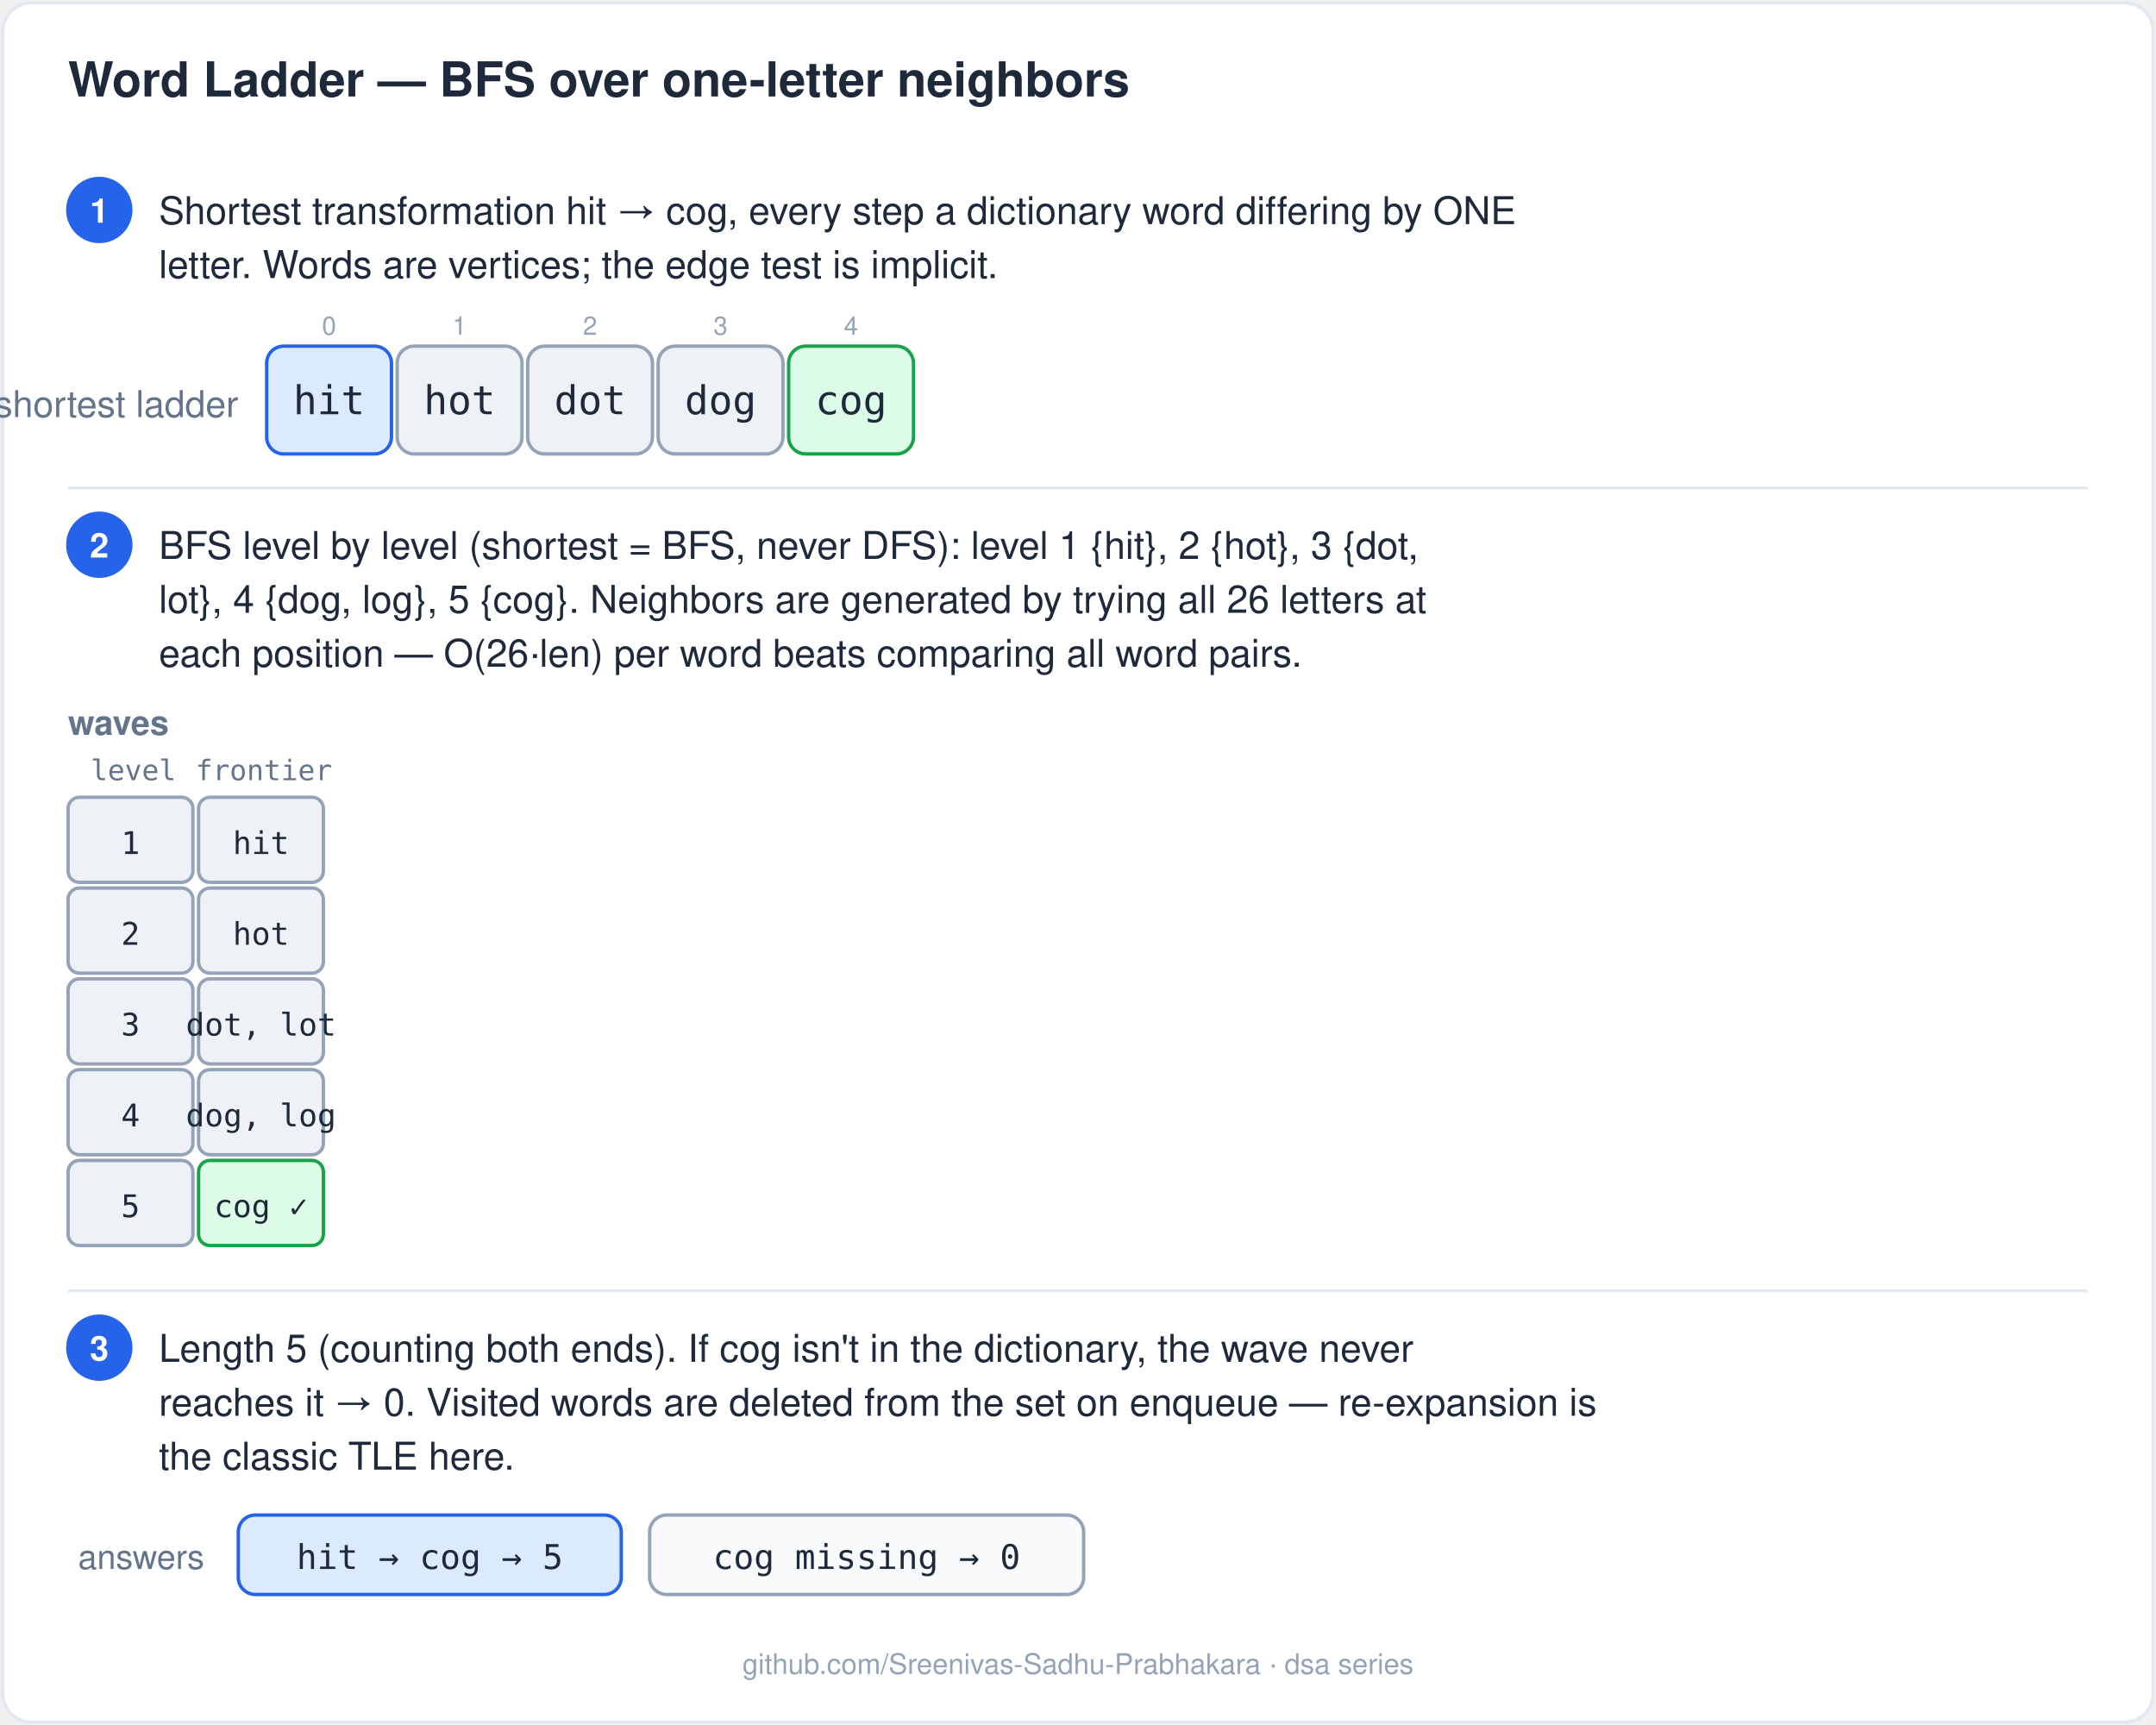
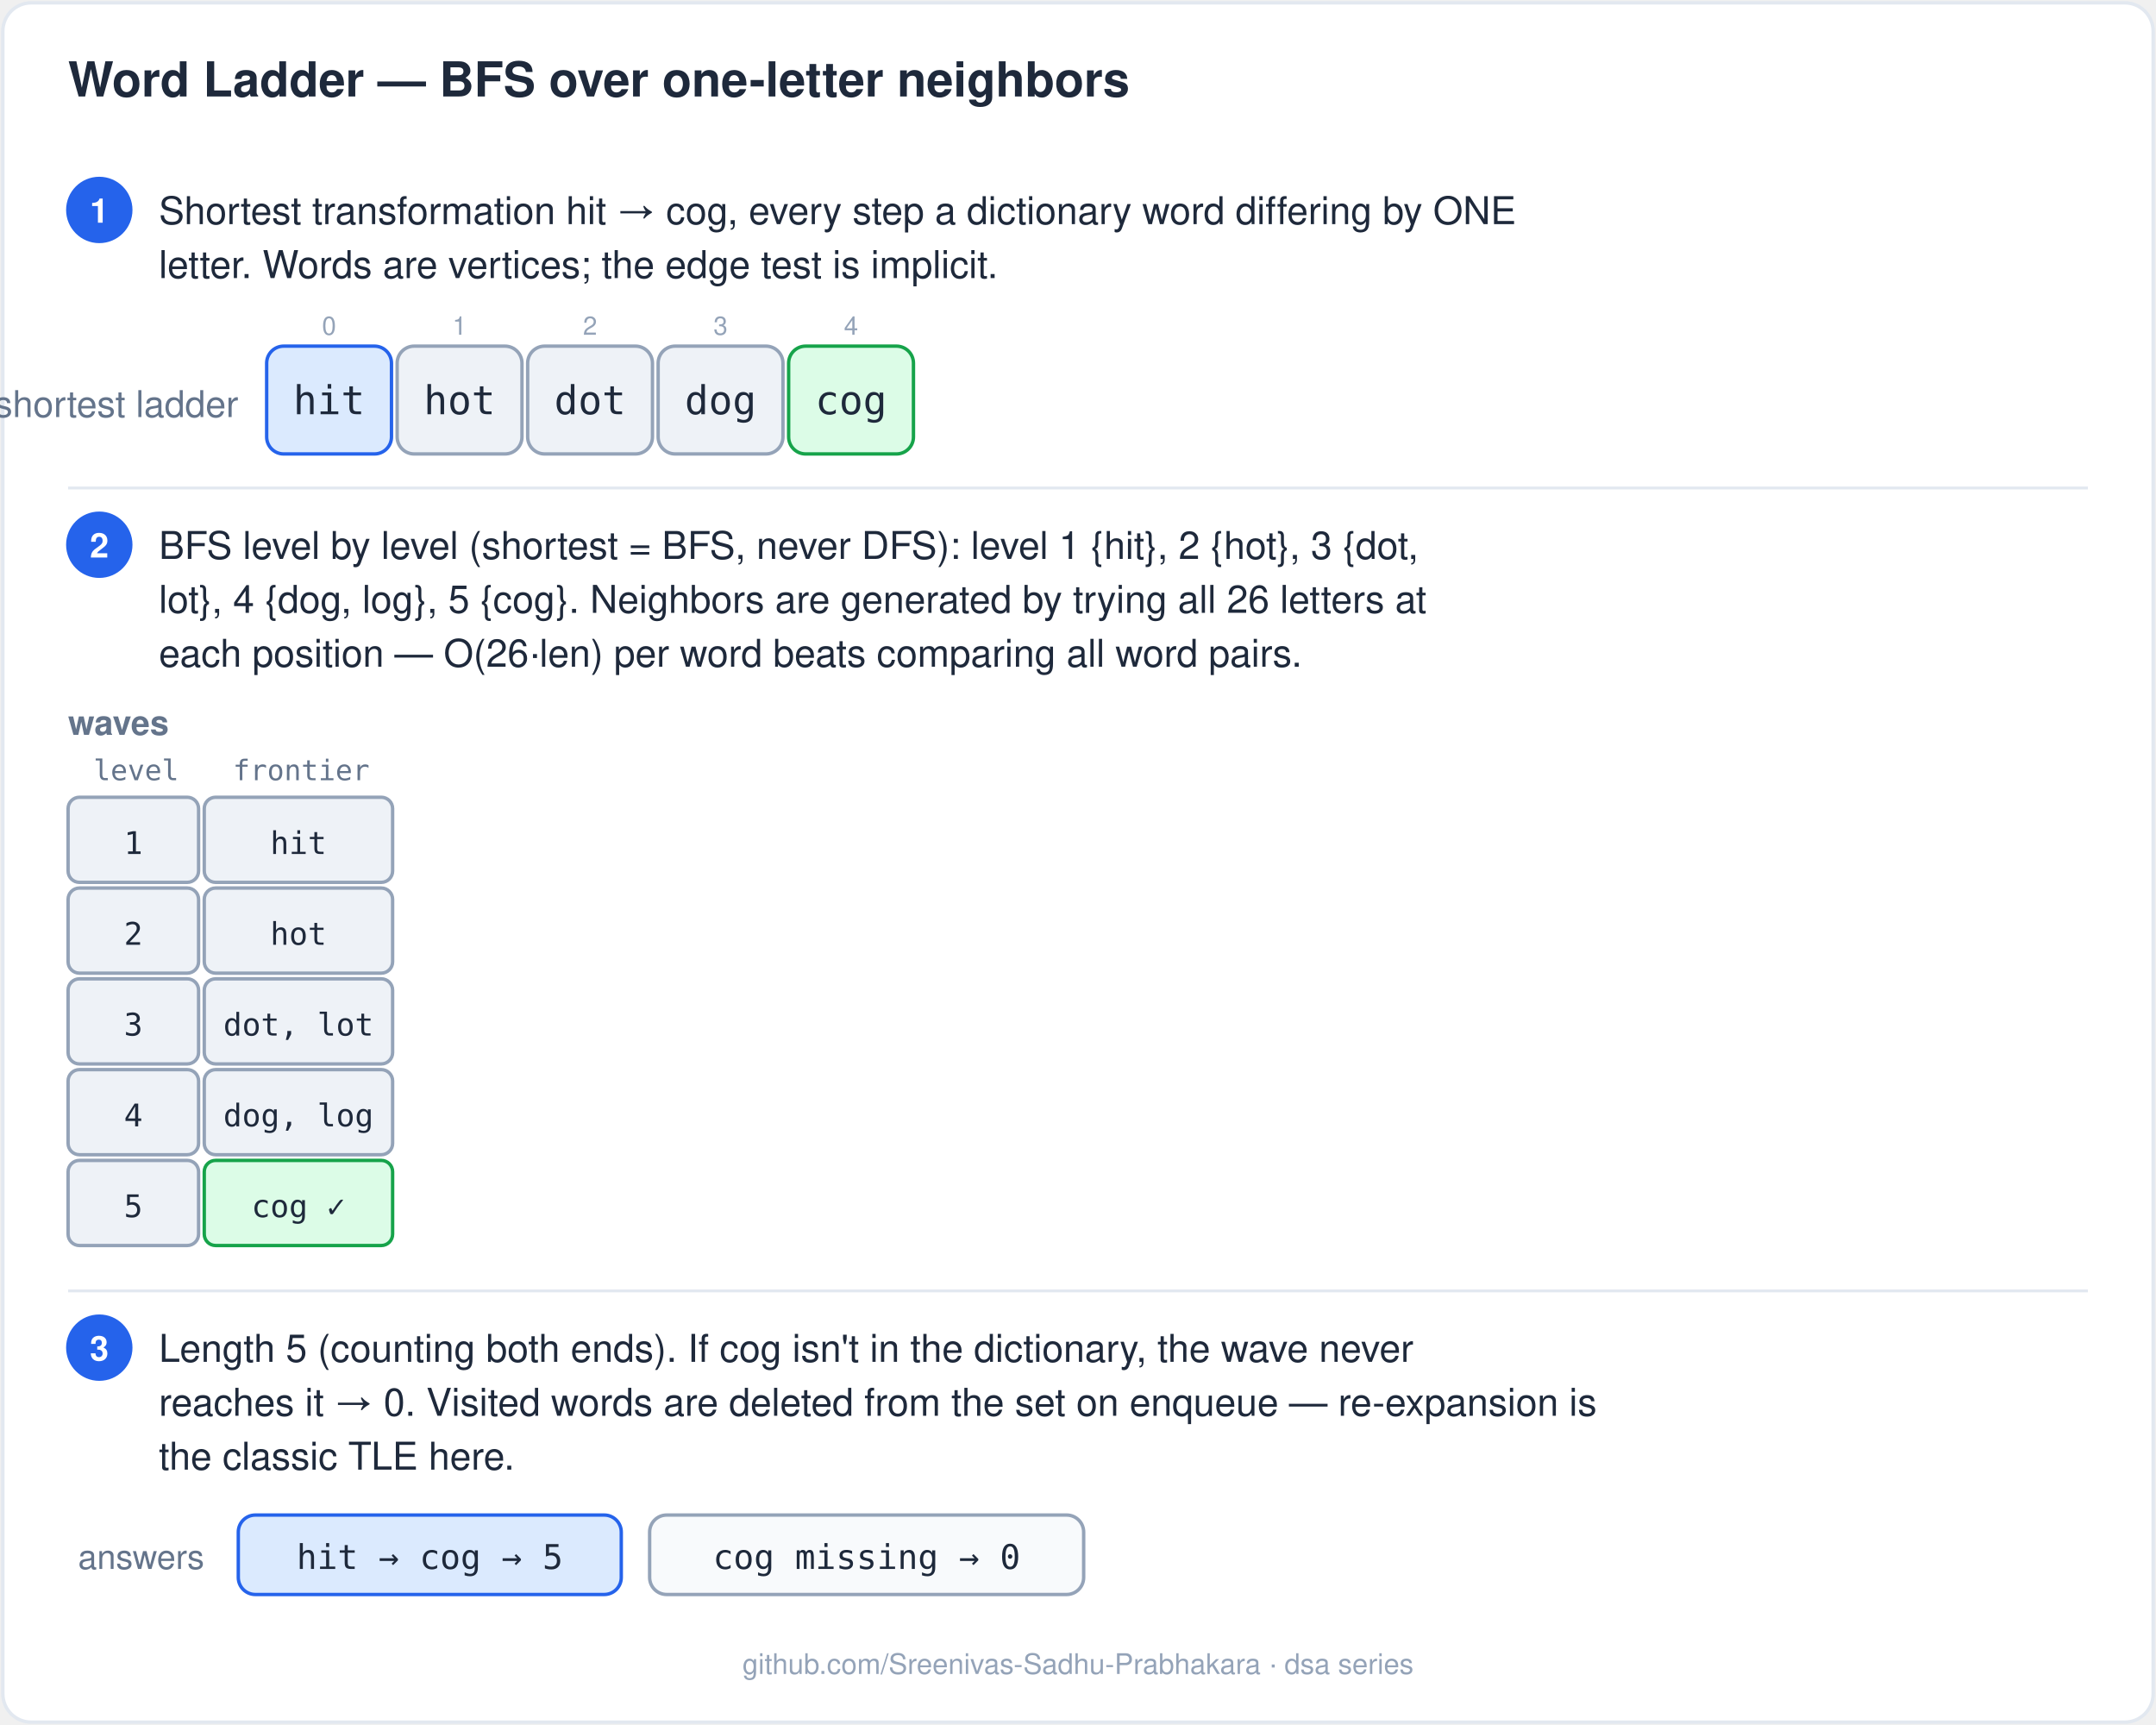
<svg xmlns="http://www.w3.org/2000/svg" width="760" height="608" viewBox="0 0 760 608" role="img" aria-label="Step-by-step visual walkthrough">
  <defs>
    <marker id="arr" markerWidth="8" markerHeight="8" refX="6" refY="3" orient="auto">
      <path d="M0,0 L7,3 L0,6 z" fill="context-stroke" />
    </marker>
  </defs>
  <rect x="1.0" y="1.0" width="758.0" height="606.0" rx="10" fill="#ffffff" stroke="#e2e8f0" stroke-width="1.2" />
  <text x="24.0" y="34.0" font-family="-apple-system,Segoe UI,Helvetica,Arial,sans-serif" font-size="17" fill="#1e293b" text-anchor="start" font-weight="600">Word Ladder — BFS over one-letter neighbors</text>
  <circle cx="35.0" cy="74.0" r="11" fill="#2563eb" stroke="#2563eb" stroke-width="1.4" />
  <text x="35.0" y="78.5" font-family="-apple-system,Segoe UI,Helvetica,Arial,sans-serif" font-size="12" fill="#ffffff" text-anchor="middle" font-weight="600">1</text>
  <text x="56.0" y="79.0" font-family="-apple-system,Segoe UI,Helvetica,Arial,sans-serif" font-size="13.5" fill="#1e293b" text-anchor="start">Shortest transformation hit → cog, every step a dictionary word differing by ONE</text>
  <text x="56.0" y="98.0" font-family="-apple-system,Segoe UI,Helvetica,Arial,sans-serif" font-size="13.5" fill="#1e293b" text-anchor="start">letter. Words are vertices; the edge test is implicit.</text>
  <text x="84.0" y="147.0" font-family="-apple-system,Segoe UI,Helvetica,Arial,sans-serif" font-size="13" fill="#64748b" text-anchor="end">one shortest ladder</text>
  <rect x="94.0" y="122.0" width="44.0" height="38.0" rx="6" fill="#dbeafe" stroke="#2563eb" stroke-width="1.2" />
  <text x="116.0" y="146.0" font-family="ui-monospace,Menlo,monospace" font-size="14" fill="#1e293b" text-anchor="middle">hit</text>
  <text x="116.0" y="118.0" font-family="-apple-system,Segoe UI,Helvetica,Arial,sans-serif" font-size="9" fill="#94a3b8" text-anchor="middle">0</text>
  <rect x="140.0" y="122.0" width="44.0" height="38.0" rx="6" fill="#eef2f7" stroke="#94a3b8" stroke-width="1.2" />
  <text x="162.0" y="146.0" font-family="ui-monospace,Menlo,monospace" font-size="14" fill="#1e293b" text-anchor="middle">hot</text>
  <text x="162.0" y="118.0" font-family="-apple-system,Segoe UI,Helvetica,Arial,sans-serif" font-size="9" fill="#94a3b8" text-anchor="middle">1</text>
  <rect x="186.0" y="122.0" width="44.0" height="38.0" rx="6" fill="#eef2f7" stroke="#94a3b8" stroke-width="1.2" />
  <text x="208.0" y="146.0" font-family="ui-monospace,Menlo,monospace" font-size="14" fill="#1e293b" text-anchor="middle">dot</text>
  <text x="208.0" y="118.0" font-family="-apple-system,Segoe UI,Helvetica,Arial,sans-serif" font-size="9" fill="#94a3b8" text-anchor="middle">2</text>
  <rect x="232.0" y="122.0" width="44.0" height="38.0" rx="6" fill="#eef2f7" stroke="#94a3b8" stroke-width="1.2" />
  <text x="254.0" y="146.0" font-family="ui-monospace,Menlo,monospace" font-size="14" fill="#1e293b" text-anchor="middle">dog</text>
  <text x="254.0" y="118.0" font-family="-apple-system,Segoe UI,Helvetica,Arial,sans-serif" font-size="9" fill="#94a3b8" text-anchor="middle">3</text>
  <rect x="278.0" y="122.0" width="44.0" height="38.0" rx="6" fill="#dcfce7" stroke="#16a34a" stroke-width="1.2" />
  <text x="300.0" y="146.0" font-family="ui-monospace,Menlo,monospace" font-size="14" fill="#1e293b" text-anchor="middle">cog</text>
  <text x="300.0" y="118.0" font-family="-apple-system,Segoe UI,Helvetica,Arial,sans-serif" font-size="9" fill="#94a3b8" text-anchor="middle">4</text>
  <line x1="24.0" y1="172.0" x2="736.0" y2="172.0" stroke="#e2e8f0" stroke-width="1" />
  <circle cx="35.0" cy="192.0" r="11" fill="#2563eb" stroke="#2563eb" stroke-width="1.4" />
  <text x="35.0" y="196.5" font-family="-apple-system,Segoe UI,Helvetica,Arial,sans-serif" font-size="12" fill="#ffffff" text-anchor="middle" font-weight="600">2</text>
  <text x="56.0" y="197.0" font-family="-apple-system,Segoe UI,Helvetica,Arial,sans-serif" font-size="13.5" fill="#1e293b" text-anchor="start">BFS level by level (shortest = BFS, never DFS): level 1 {hit}, 2 {hot}, 3 {dot,</text>
  <text x="56.0" y="216.0" font-family="-apple-system,Segoe UI,Helvetica,Arial,sans-serif" font-size="13.5" fill="#1e293b" text-anchor="start">lot}, 4 {dog, log}, 5 {cog}. Neighbors are generated by trying all 26 letters at</text>
  <text x="56.0" y="235.0" font-family="-apple-system,Segoe UI,Helvetica,Arial,sans-serif" font-size="13.5" fill="#1e293b" text-anchor="start">each position — O(26·len) per word beats comparing all word pairs.</text>
  <text x="24.0" y="259.0" font-family="-apple-system,Segoe UI,Helvetica,Arial,sans-serif" font-size="12" fill="#64748b" text-anchor="start" font-weight="600">waves</text>
-   <text x="47.0" y="275.0" font-family="ui-monospace,Menlo,monospace" font-size="10" fill="#64748b" text-anchor="middle">level</text>
-   <text x="93.0" y="275.0" font-family="ui-monospace,Menlo,monospace" font-size="10" fill="#64748b" text-anchor="middle">frontier</text>
-   <rect x="24.0" y="281.0" width="44.0" height="30.0" rx="4" fill="#eef2f7" stroke="#94a3b8" stroke-width="1.2" />
-   <text x="46.0" y="301.0" font-family="ui-monospace,Menlo,monospace" font-size="11" fill="#1e293b" text-anchor="middle">1</text>
-   <rect x="70.0" y="281.0" width="44.0" height="30.0" rx="4" fill="#eef2f7" stroke="#94a3b8" stroke-width="1.2" />
-   <text x="92.0" y="301.0" font-family="ui-monospace,Menlo,monospace" font-size="11" fill="#1e293b" text-anchor="middle">hit</text>
-   <rect x="24.0" y="313.0" width="44.0" height="30.0" rx="4" fill="#eef2f7" stroke="#94a3b8" stroke-width="1.2" />
-   <text x="46.0" y="333.0" font-family="ui-monospace,Menlo,monospace" font-size="11" fill="#1e293b" text-anchor="middle">2</text>
-   <rect x="70.0" y="313.0" width="44.0" height="30.0" rx="4" fill="#eef2f7" stroke="#94a3b8" stroke-width="1.2" />
-   <text x="92.0" y="333.0" font-family="ui-monospace,Menlo,monospace" font-size="11" fill="#1e293b" text-anchor="middle">hot</text>
-   <rect x="24.0" y="345.0" width="44.0" height="30.0" rx="4" fill="#eef2f7" stroke="#94a3b8" stroke-width="1.2" />
-   <text x="46.0" y="365.0" font-family="ui-monospace,Menlo,monospace" font-size="11" fill="#1e293b" text-anchor="middle">3</text>
-   <rect x="70.0" y="345.0" width="44.0" height="30.0" rx="4" fill="#eef2f7" stroke="#94a3b8" stroke-width="1.2" />
-   <text x="92.0" y="365.0" font-family="ui-monospace,Menlo,monospace" font-size="11" fill="#1e293b" text-anchor="middle">dot, lot</text>
-   <rect x="24.0" y="377.0" width="44.0" height="30.0" rx="4" fill="#eef2f7" stroke="#94a3b8" stroke-width="1.2" />
-   <text x="46.0" y="397.0" font-family="ui-monospace,Menlo,monospace" font-size="11" fill="#1e293b" text-anchor="middle">4</text>
-   <rect x="70.0" y="377.0" width="44.0" height="30.0" rx="4" fill="#eef2f7" stroke="#94a3b8" stroke-width="1.2" />
-   <text x="92.0" y="397.0" font-family="ui-monospace,Menlo,monospace" font-size="11" fill="#1e293b" text-anchor="middle">dog, log</text>
-   <rect x="24.0" y="409.0" width="44.0" height="30.0" rx="4" fill="#eef2f7" stroke="#94a3b8" stroke-width="1.2" />
-   <text x="46.0" y="429.0" font-family="ui-monospace,Menlo,monospace" font-size="11" fill="#1e293b" text-anchor="middle">5</text>
-   <rect x="70.0" y="409.0" width="44.0" height="30.0" rx="4" fill="#dcfce7" stroke="#16a34a" stroke-width="1.2" />
-   <text x="92.0" y="429.0" font-family="ui-monospace,Menlo,monospace" font-size="11" fill="#1e293b" text-anchor="middle">cog ✓</text>
+   <text x="48.0" y="275.0" font-family="ui-monospace,Menlo,monospace" font-size="10" fill="#64748b" text-anchor="middle">level</text>
+   <text x="106.2" y="275.0" font-family="ui-monospace,Menlo,monospace" font-size="10" fill="#64748b" text-anchor="middle">frontier</text>
+   <rect x="24.0" y="281.0" width="46.0" height="30.0" rx="4" fill="#eef2f7" stroke="#94a3b8" stroke-width="1.2" />
+   <text x="47.0" y="301.0" font-family="ui-monospace,Menlo,monospace" font-size="11" fill="#1e293b" text-anchor="middle">1</text>
+   <rect x="72.0" y="281.0" width="66.4" height="30.0" rx="4" fill="#eef2f7" stroke="#94a3b8" stroke-width="1.2" />
+   <text x="105.2" y="301.0" font-family="ui-monospace,Menlo,monospace" font-size="11" fill="#1e293b" text-anchor="middle">hit</text>
+   <rect x="24.0" y="313.0" width="46.0" height="30.0" rx="4" fill="#eef2f7" stroke="#94a3b8" stroke-width="1.2" />
+   <text x="47.0" y="333.0" font-family="ui-monospace,Menlo,monospace" font-size="11" fill="#1e293b" text-anchor="middle">2</text>
+   <rect x="72.0" y="313.0" width="66.4" height="30.0" rx="4" fill="#eef2f7" stroke="#94a3b8" stroke-width="1.2" />
+   <text x="105.2" y="333.0" font-family="ui-monospace,Menlo,monospace" font-size="11" fill="#1e293b" text-anchor="middle">hot</text>
+   <rect x="24.0" y="345.0" width="46.0" height="30.0" rx="4" fill="#eef2f7" stroke="#94a3b8" stroke-width="1.2" />
+   <text x="47.0" y="365.0" font-family="ui-monospace,Menlo,monospace" font-size="11" fill="#1e293b" text-anchor="middle">3</text>
+   <rect x="72.0" y="345.0" width="66.4" height="30.0" rx="4" fill="#eef2f7" stroke="#94a3b8" stroke-width="1.2" />
+   <text x="105.2" y="365.0" font-family="ui-monospace,Menlo,monospace" font-size="11" fill="#1e293b" text-anchor="middle">dot, lot</text>
+   <rect x="24.0" y="377.0" width="46.0" height="30.0" rx="4" fill="#eef2f7" stroke="#94a3b8" stroke-width="1.2" />
+   <text x="47.0" y="397.0" font-family="ui-monospace,Menlo,monospace" font-size="11" fill="#1e293b" text-anchor="middle">4</text>
+   <rect x="72.0" y="377.0" width="66.4" height="30.0" rx="4" fill="#eef2f7" stroke="#94a3b8" stroke-width="1.2" />
+   <text x="105.2" y="397.0" font-family="ui-monospace,Menlo,monospace" font-size="11" fill="#1e293b" text-anchor="middle">dog, log</text>
+   <rect x="24.0" y="409.0" width="46.0" height="30.0" rx="4" fill="#eef2f7" stroke="#94a3b8" stroke-width="1.2" />
+   <text x="47.0" y="429.0" font-family="ui-monospace,Menlo,monospace" font-size="11" fill="#1e293b" text-anchor="middle">5</text>
+   <rect x="72.0" y="409.0" width="66.4" height="30.0" rx="4" fill="#dcfce7" stroke="#16a34a" stroke-width="1.2" />
+   <text x="105.2" y="429.0" font-family="ui-monospace,Menlo,monospace" font-size="11" fill="#1e293b" text-anchor="middle">cog ✓</text>
  <line x1="24.0" y1="455.0" x2="736.0" y2="455.0" stroke="#e2e8f0" stroke-width="1" />
  <circle cx="35.0" cy="475.0" r="11" fill="#2563eb" stroke="#2563eb" stroke-width="1.4" />
  <text x="35.0" y="479.5" font-family="-apple-system,Segoe UI,Helvetica,Arial,sans-serif" font-size="12" fill="#ffffff" text-anchor="middle" font-weight="600">3</text>
  <text x="56.0" y="480.0" font-family="-apple-system,Segoe UI,Helvetica,Arial,sans-serif" font-size="13.5" fill="#1e293b" text-anchor="start">Length 5 (counting both ends). If cog isn't in the dictionary, the wave never</text>
  <text x="56.0" y="499.0" font-family="-apple-system,Segoe UI,Helvetica,Arial,sans-serif" font-size="13.5" fill="#1e293b" text-anchor="start">reaches it → 0. Visited words are deleted from the set on enqueue — re-expansion is</text>
  <text x="56.0" y="518.0" font-family="-apple-system,Segoe UI,Helvetica,Arial,sans-serif" font-size="13.5" fill="#1e293b" text-anchor="start">the classic TLE here.</text>
  <text x="72.0" y="553.0" font-family="-apple-system,Segoe UI,Helvetica,Arial,sans-serif" font-size="12" fill="#64748b" text-anchor="end">answers</text>
  <rect x="84.0" y="534.0" width="135.0" height="28.0" rx="6" fill="#dbeafe" stroke="#2563eb" stroke-width="1.2" />
  <text x="151.5" y="553.0" font-family="ui-monospace,Menlo,monospace" font-size="12" fill="#1e293b" text-anchor="middle">hit → cog → 5</text>
  <rect x="229.0" y="534.0" width="153.0" height="28.0" rx="6" fill="#f8fafc" stroke="#94a3b8" stroke-width="1.2" />
  <text x="305.5" y="553.0" font-family="ui-monospace,Menlo,monospace" font-size="12" fill="#1e293b" text-anchor="middle">cog missing → 0</text>
  <text x="380.0" y="590.0" font-family="-apple-system,Segoe UI,Helvetica,Arial,sans-serif" font-size="10" fill="#94a3b8" text-anchor="middle">github.com/Sreenivas-Sadhu-Prabhakara · dsa series</text>
</svg>
